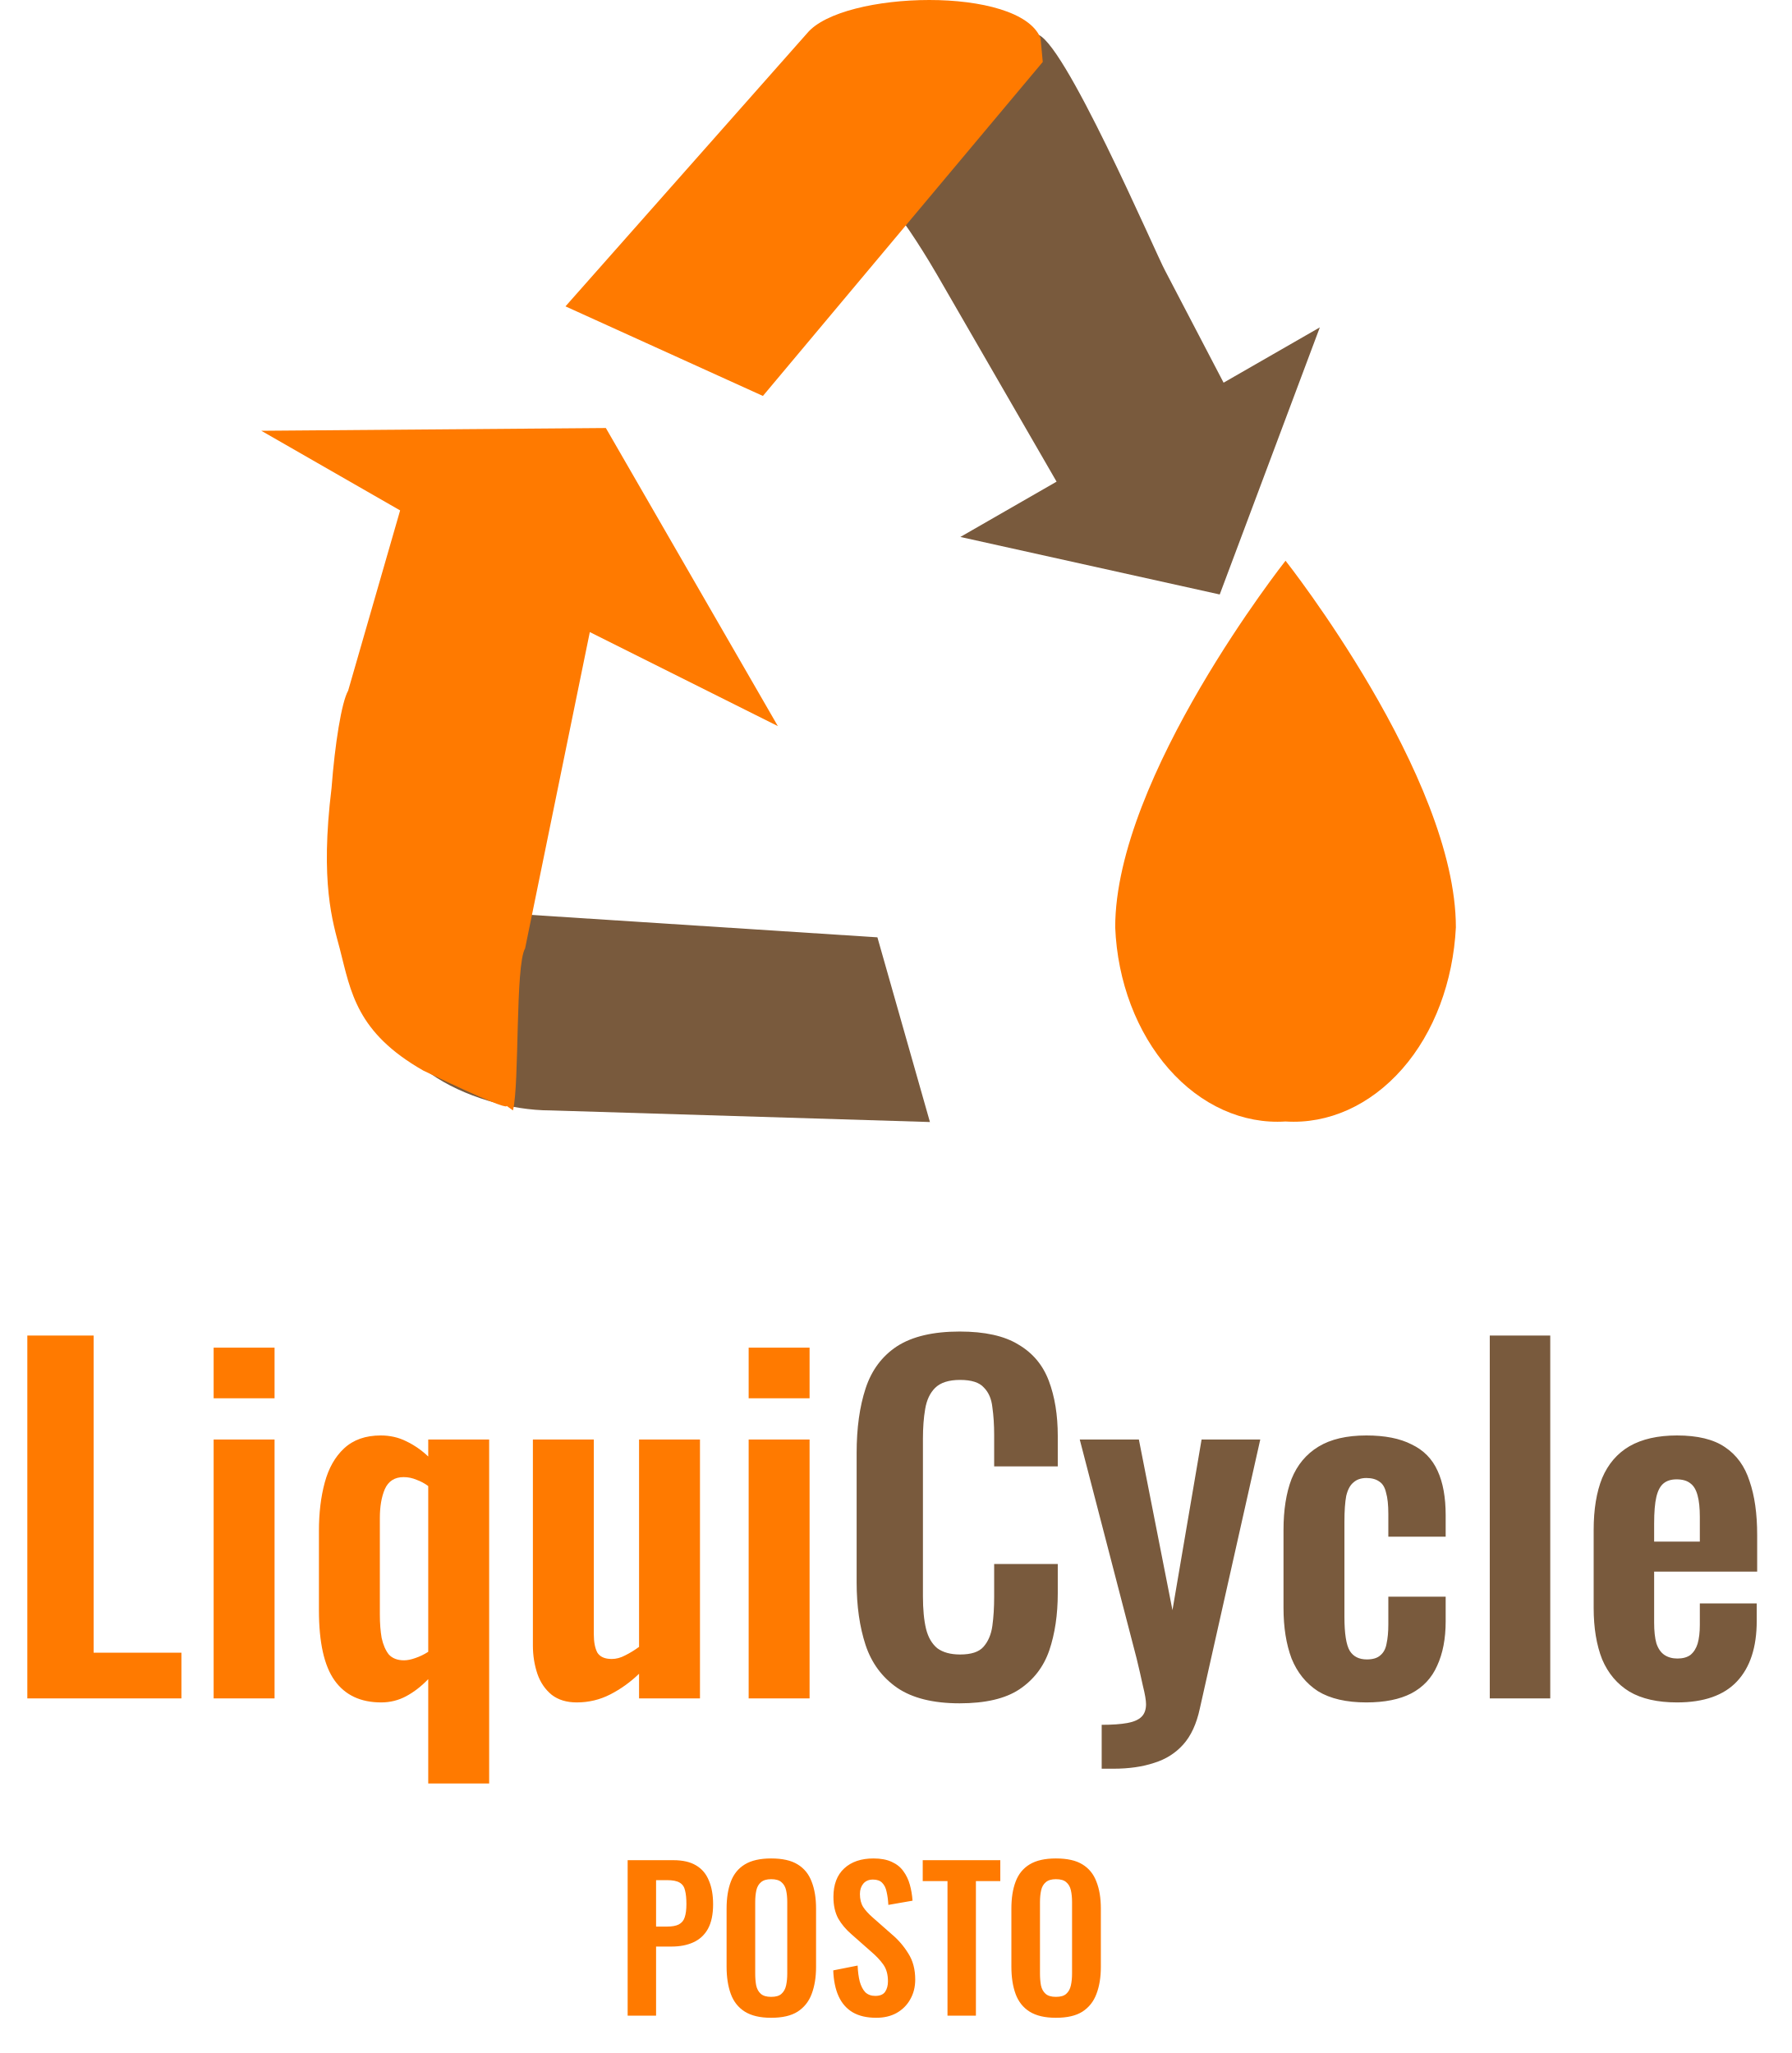
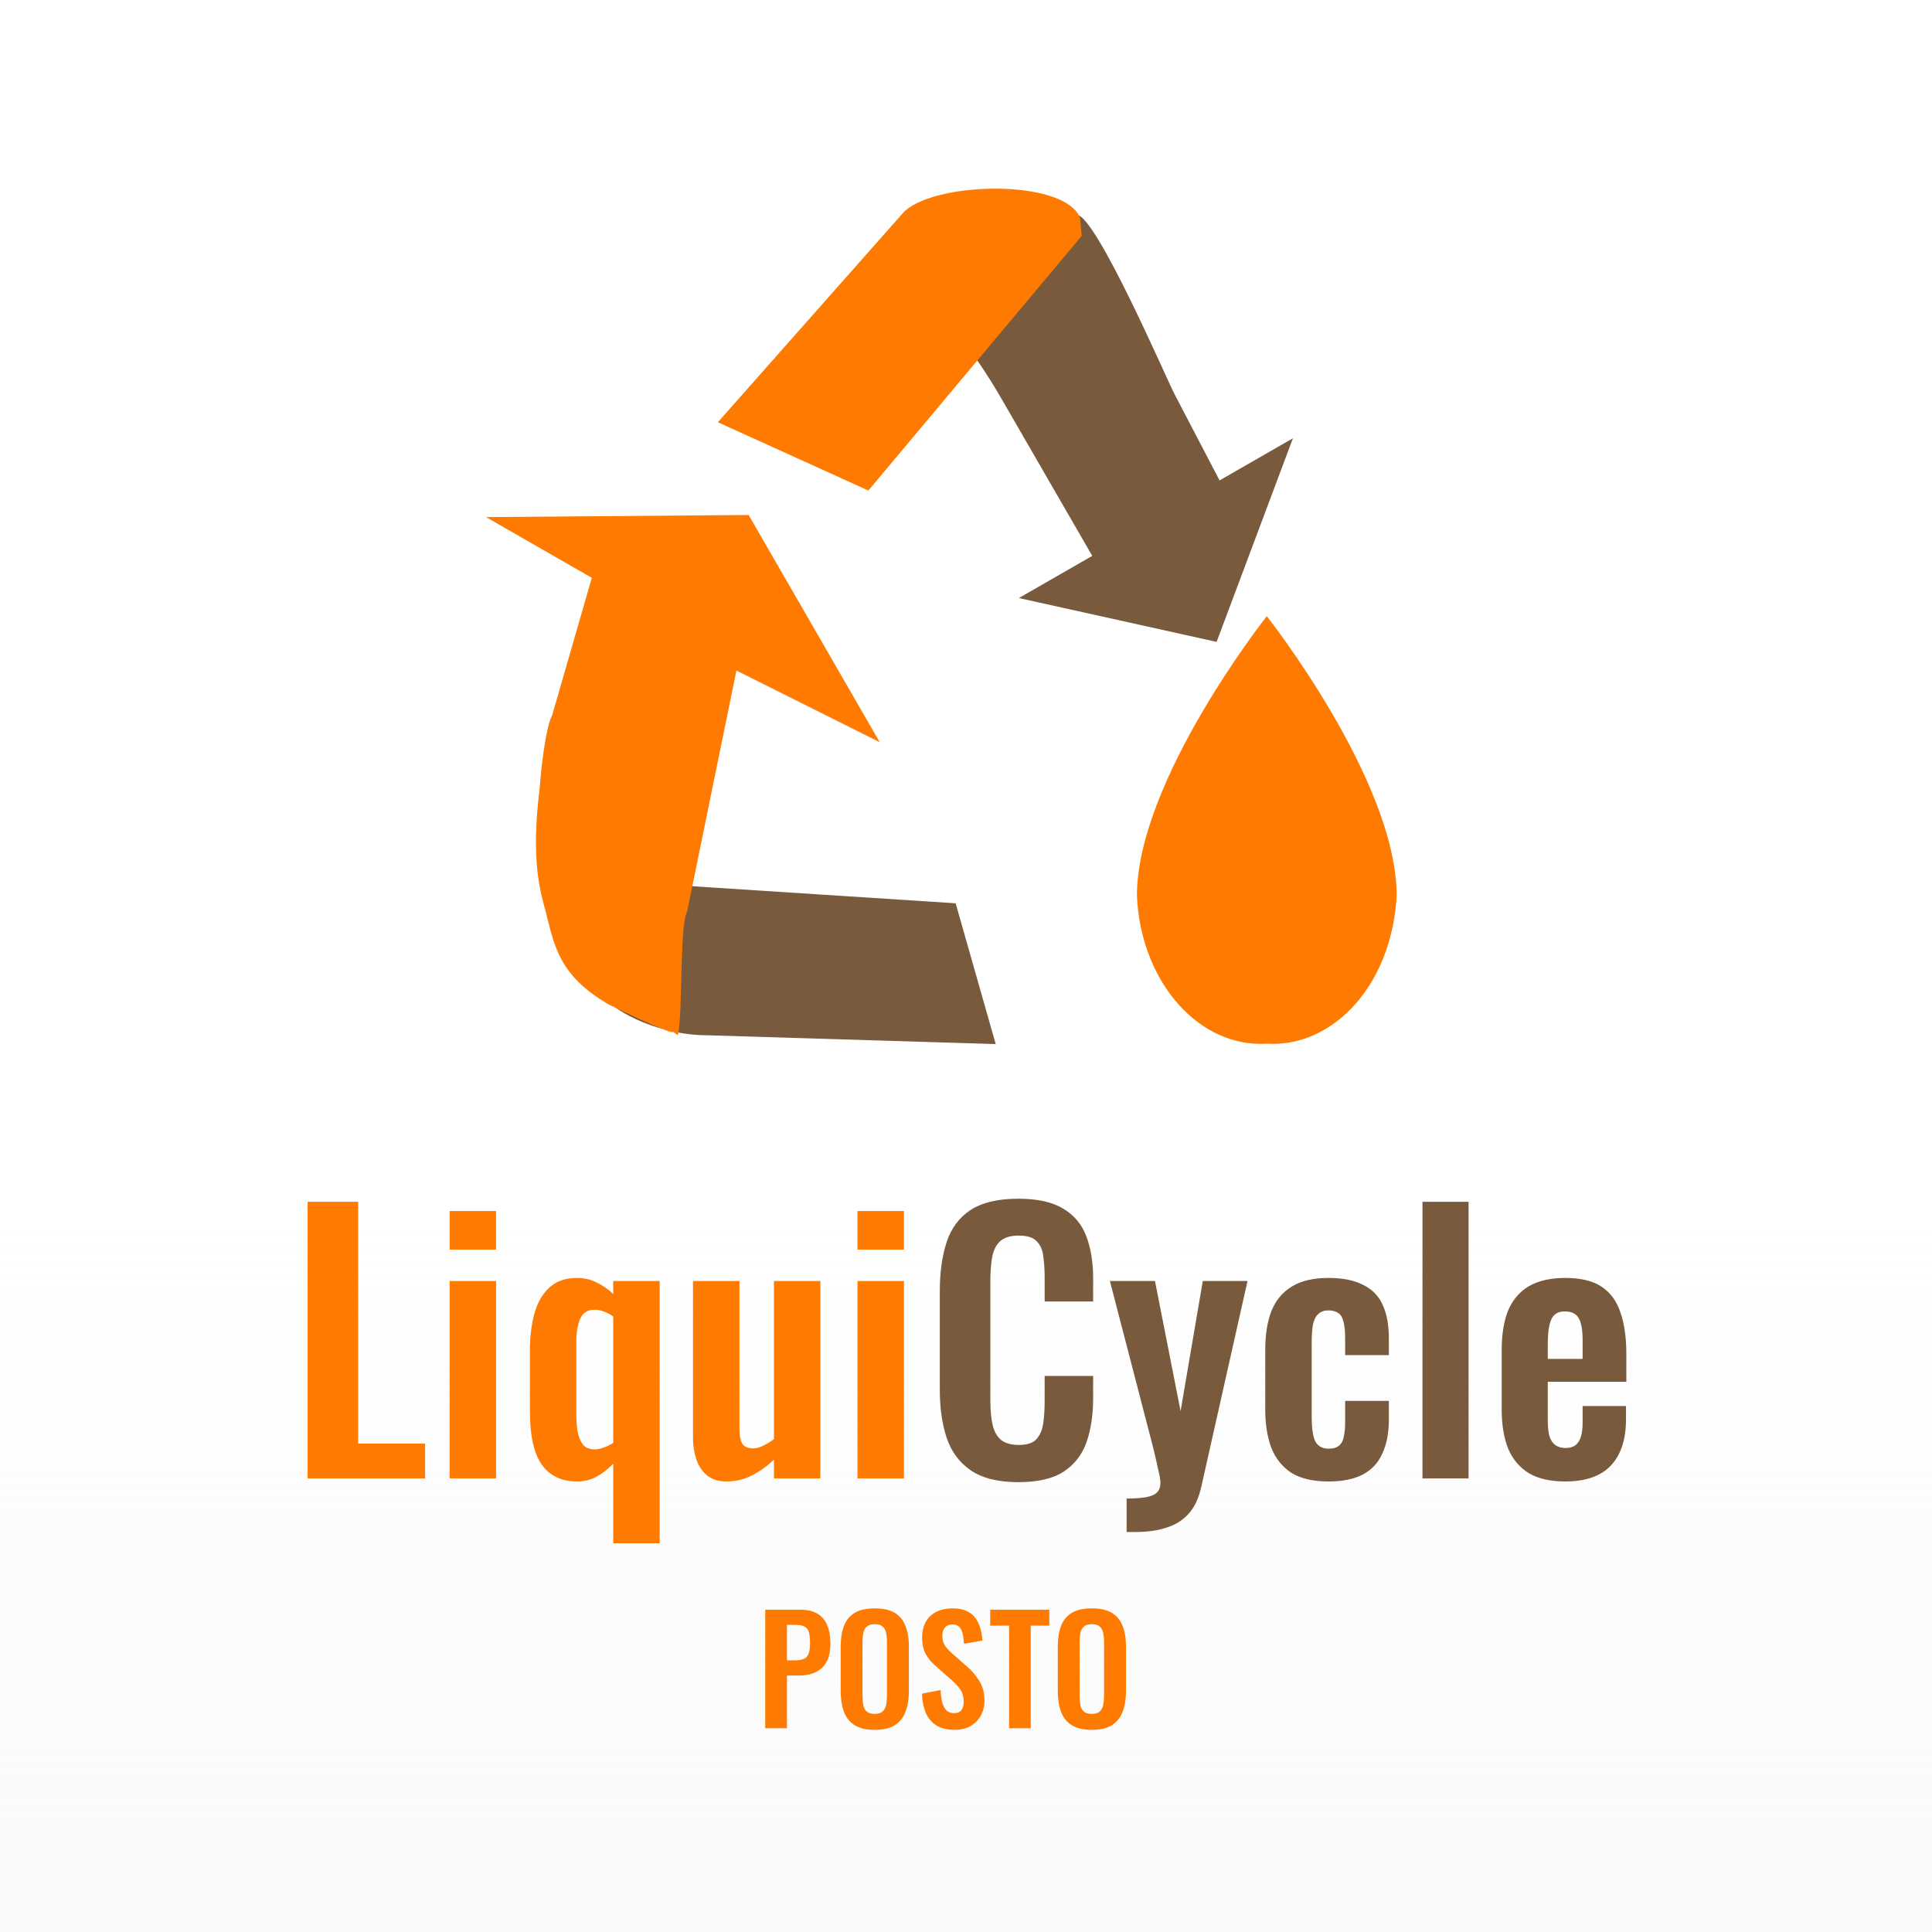
- <svg xmlns="http://www.w3.org/2000/svg" width="96" height="110" viewBox="0 0 96 110" fill="none">
-   <path d="M1.464 91V71.56H5.016V88.552H9.72V91H1.464ZM11.446 91V77.128H14.71V91H11.446ZM11.446 74.92V72.208H14.71V74.92H11.446ZM22.943 95.56V89.968C22.575 90.352 22.183 90.656 21.767 90.88C21.351 91.104 20.903 91.216 20.423 91.216C19.319 91.216 18.487 90.824 17.927 90.04C17.367 89.256 17.087 88 17.087 86.272V82.024C17.087 81.064 17.191 80.2 17.399 79.432C17.607 78.664 17.951 78.056 18.431 77.608C18.927 77.144 19.583 76.912 20.399 76.912C20.895 76.912 21.351 77.016 21.767 77.224C22.199 77.432 22.591 77.704 22.943 78.04V77.128H26.207V95.56H22.943ZM21.647 88.96C21.823 88.96 22.023 88.92 22.247 88.84C22.487 88.76 22.719 88.648 22.943 88.504V79.624C22.751 79.48 22.543 79.368 22.319 79.288C22.095 79.192 21.863 79.144 21.623 79.144C21.143 79.144 20.807 79.36 20.615 79.792C20.439 80.208 20.351 80.72 20.351 81.328V86.512C20.351 86.976 20.383 87.392 20.447 87.76C20.527 88.128 20.655 88.424 20.831 88.648C21.023 88.856 21.295 88.96 21.647 88.96ZM30.902 91.216C30.358 91.216 29.91 91.08 29.558 90.808C29.206 90.52 28.95 90.144 28.79 89.68C28.63 89.2 28.55 88.696 28.55 88.168V77.128H31.814V87.568C31.814 87.984 31.878 88.312 32.006 88.552C32.15 88.776 32.406 88.888 32.774 88.888C33.014 88.888 33.254 88.824 33.494 88.696C33.75 88.568 33.998 88.416 34.238 88.24V77.128H37.502V91H34.238V89.68C33.774 90.128 33.262 90.496 32.702 90.784C32.142 91.072 31.542 91.216 30.902 91.216ZM40.11 91V77.128H43.374V91H40.11ZM40.11 74.92V72.208H43.374V74.92H40.11Z" fill="#FF7A00" />
-   <path d="M51.415 91.264C49.991 91.264 48.871 90.984 48.055 90.424C47.255 89.864 46.695 89.104 46.375 88.144C46.055 87.168 45.895 86.048 45.895 84.784V77.848C45.895 76.52 46.055 75.368 46.375 74.392C46.695 73.416 47.255 72.664 48.055 72.136C48.871 71.608 49.991 71.344 51.415 71.344C52.759 71.344 53.807 71.576 54.559 72.04C55.327 72.488 55.871 73.136 56.191 73.984C56.511 74.832 56.671 75.816 56.671 76.936V78.568H53.263V76.888C53.263 76.344 53.231 75.848 53.167 75.4C53.119 74.952 52.967 74.6 52.711 74.344C52.471 74.072 52.047 73.936 51.439 73.936C50.831 73.936 50.383 74.08 50.095 74.368C49.823 74.64 49.647 75.016 49.567 75.496C49.487 75.96 49.447 76.488 49.447 77.08V85.528C49.447 86.232 49.503 86.816 49.615 87.28C49.727 87.728 49.927 88.072 50.215 88.312C50.519 88.536 50.927 88.648 51.439 88.648C52.031 88.648 52.447 88.512 52.687 88.24C52.943 87.952 53.103 87.576 53.167 87.112C53.231 86.648 53.263 86.128 53.263 85.552V83.8H56.671V85.36C56.671 86.512 56.519 87.536 56.215 88.432C55.911 89.312 55.375 90.008 54.607 90.52C53.855 91.016 52.791 91.264 51.415 91.264ZM59.024 94.768V92.416C59.584 92.416 60.04 92.384 60.392 92.32C60.744 92.256 61 92.144 61.16 91.984C61.32 91.824 61.4 91.6 61.4 91.312C61.4 91.104 61.344 90.776 61.232 90.328C61.136 89.88 61.024 89.392 60.896 88.864L57.848 77.128H61.016L62.816 86.272L64.376 77.128H67.52L64.28 91.552C64.104 92.368 63.808 93.008 63.392 93.472C62.976 93.936 62.456 94.264 61.832 94.456C61.208 94.664 60.48 94.768 59.648 94.768H59.024ZM73.205 91.216C72.133 91.216 71.269 91.016 70.613 90.616C69.973 90.2 69.501 89.616 69.197 88.864C68.909 88.096 68.765 87.192 68.765 86.152V81.976C68.765 80.904 68.909 79.992 69.197 79.24C69.501 78.488 69.981 77.912 70.637 77.512C71.293 77.112 72.149 76.912 73.205 76.912C74.197 76.912 75.005 77.072 75.629 77.392C76.269 77.696 76.733 78.168 77.021 78.808C77.309 79.432 77.453 80.224 77.453 81.184V82.336H74.381V81.112C74.381 80.632 74.341 80.256 74.261 79.984C74.197 79.696 74.077 79.496 73.901 79.384C73.725 79.256 73.493 79.192 73.205 79.192C72.917 79.192 72.685 79.272 72.509 79.432C72.333 79.576 72.205 79.816 72.125 80.152C72.061 80.488 72.029 80.952 72.029 81.544V86.632C72.029 87.528 72.125 88.136 72.317 88.456C72.509 88.76 72.813 88.912 73.229 88.912C73.549 88.912 73.789 88.84 73.949 88.696C74.125 88.552 74.237 88.344 74.285 88.072C74.349 87.784 74.381 87.44 74.381 87.04V85.552H77.453V86.872C77.453 87.8 77.301 88.592 76.997 89.248C76.709 89.904 76.245 90.4 75.605 90.736C74.981 91.056 74.181 91.216 73.205 91.216ZM79.816 91V71.56H83.056V91H79.816ZM89.846 91.216C88.806 91.216 87.958 91.024 87.302 90.64C86.646 90.24 86.158 89.664 85.838 88.912C85.534 88.144 85.382 87.224 85.382 86.152V81.976C85.382 80.872 85.534 79.944 85.838 79.192C86.158 78.44 86.646 77.872 87.302 77.488C87.974 77.104 88.822 76.912 89.846 76.912C90.95 76.912 91.806 77.12 92.414 77.536C93.038 77.952 93.478 78.56 93.734 79.36C94.006 80.144 94.142 81.104 94.142 82.24V84.208H88.622V86.944C88.622 87.392 88.662 87.76 88.742 88.048C88.838 88.336 88.982 88.544 89.174 88.672C89.366 88.8 89.598 88.864 89.87 88.864C90.158 88.864 90.39 88.8 90.566 88.672C90.742 88.528 90.87 88.328 90.95 88.072C91.03 87.8 91.07 87.464 91.07 87.064V85.912H94.118V86.848C94.118 88.256 93.766 89.336 93.062 90.088C92.358 90.84 91.286 91.216 89.846 91.216ZM88.622 82.6H91.07V81.28C91.07 80.8 91.03 80.416 90.95 80.128C90.87 79.824 90.742 79.608 90.566 79.48C90.39 79.336 90.142 79.264 89.822 79.264C89.534 79.264 89.302 79.336 89.126 79.48C88.95 79.624 88.822 79.864 88.742 80.2C88.662 80.536 88.622 81.016 88.622 81.64V82.6Z" fill="#795A3D" />
-   <path d="M47.008 50.222L49.822 60.118L29.496 59.496C25.23 59.496 19.304 56.533 21.437 52.652L26.415 48.889L47.008 50.222Z" fill="#795A3D" />
-   <path d="M32.459 22.933L41.674 38.904L31.6 33.867L28.133 50.815C27.6 51.704 27.837 58.104 27.482 59.496C25.763 58.282 29.881 60.83 22.681 57.363C19.096 55.319 18.8 53.156 18.207 50.844C17.822 49.393 17.141 47.289 17.763 42.222C17.941 39.882 18.296 37.63 18.652 37.007L21.437 27.348L14 23.081L32.459 22.933Z" fill="#FF7A00" />
-   <path d="M59.748 49.689C59.867 52.593 60.904 55.319 62.622 57.274C64.341 59.23 66.593 60.237 68.874 60.089C71.156 60.237 73.407 59.23 75.126 57.274C76.844 55.319 77.852 52.593 78 49.689C78 41.6 68.874 30.044 68.874 30.044C68.874 30.044 59.748 41.6 59.748 49.689Z" fill="#FF7A00" />
-   <path d="M65.348 31.852L51.452 28.77L56.607 25.807L50.207 14.726C49.852 14.104 48.459 11.793 47.718 11.052L55.511 1.837C56.874 1.837 61.941 13.63 62.415 14.489L65.555 20.504L70.711 17.541L65.348 31.852Z" fill="#795A3D" />
-   <path d="M40.874 21.215L30.296 16.415L43.245 1.778C45.141 -0.504 54.622 -0.77 55.748 2.044L55.867 3.319L40.874 21.215Z" fill="#FF7A00" />
-   <path d="M33.627 108V99.669H36.075C36.576 99.669 36.981 99.761 37.289 99.946C37.605 100.131 37.834 100.402 37.978 100.759C38.129 101.109 38.205 101.534 38.205 102.034C38.205 102.576 38.112 103.015 37.927 103.351C37.742 103.68 37.481 103.92 37.145 104.071C36.816 104.222 36.425 104.297 35.973 104.297H35.15V108H33.627ZM35.15 103.227H35.726C36 103.227 36.213 103.19 36.363 103.114C36.521 103.032 36.627 102.905 36.682 102.734C36.744 102.555 36.775 102.319 36.775 102.024C36.775 101.722 36.751 101.479 36.703 101.294C36.662 101.102 36.566 100.961 36.415 100.872C36.271 100.783 36.041 100.738 35.726 100.738H35.15V103.227ZM41.314 108.113C40.725 108.113 40.255 108.003 39.905 107.784C39.556 107.565 39.305 107.249 39.154 106.838C39.004 106.426 38.928 105.939 38.928 105.377V102.261C38.928 101.698 39.004 101.218 39.154 100.821C39.305 100.416 39.556 100.107 39.905 99.895C40.255 99.682 40.725 99.576 41.314 99.576C41.918 99.576 42.391 99.682 42.734 99.895C43.084 100.107 43.334 100.416 43.485 100.821C43.642 101.218 43.721 101.698 43.721 102.261V105.387C43.721 105.943 43.642 106.426 43.485 106.838C43.334 107.242 43.084 107.558 42.734 107.784C42.391 108.003 41.918 108.113 41.314 108.113ZM41.314 106.992C41.568 106.992 41.753 106.937 41.87 106.827C41.993 106.718 42.075 106.567 42.117 106.375C42.158 106.183 42.178 105.974 42.178 105.747V101.911C42.178 101.678 42.158 101.469 42.117 101.283C42.075 101.098 41.993 100.954 41.87 100.851C41.753 100.742 41.568 100.687 41.314 100.687C41.074 100.687 40.893 100.742 40.769 100.851C40.646 100.954 40.563 101.098 40.522 101.283C40.481 101.469 40.461 101.678 40.461 101.911V105.747C40.461 105.974 40.478 106.183 40.512 106.375C40.553 106.567 40.636 106.718 40.759 106.827C40.882 106.937 41.068 106.992 41.314 106.992ZM46.946 108.113C46.445 108.113 46.027 108.017 45.691 107.825C45.355 107.626 45.101 107.338 44.93 106.961C44.758 106.584 44.662 106.121 44.642 105.573L45.948 105.315C45.962 105.638 45.999 105.922 46.061 106.169C46.13 106.416 46.229 106.608 46.359 106.745C46.496 106.875 46.675 106.941 46.894 106.941C47.141 106.941 47.316 106.869 47.419 106.725C47.522 106.574 47.573 106.385 47.573 106.159C47.573 105.795 47.491 105.497 47.326 105.264C47.162 105.031 46.942 104.798 46.668 104.565L45.619 103.639C45.324 103.385 45.087 103.104 44.909 102.795C44.738 102.48 44.652 102.093 44.652 101.633C44.652 100.975 44.844 100.467 45.228 100.111C45.612 99.754 46.136 99.576 46.802 99.576C47.192 99.576 47.518 99.638 47.779 99.761C48.039 99.878 48.245 100.042 48.396 100.255C48.554 100.467 48.67 100.711 48.746 100.985C48.821 101.253 48.869 101.537 48.89 101.839L47.594 102.065C47.58 101.805 47.549 101.571 47.501 101.366C47.46 101.16 47.381 100.999 47.264 100.882C47.155 100.766 46.99 100.707 46.771 100.707C46.544 100.707 46.37 100.783 46.246 100.934C46.13 101.078 46.071 101.259 46.071 101.479C46.071 101.76 46.13 101.993 46.246 102.178C46.363 102.357 46.531 102.542 46.75 102.734L47.789 103.649C48.132 103.937 48.423 104.277 48.663 104.667C48.91 105.051 49.034 105.518 49.034 106.066C49.034 106.464 48.944 106.817 48.766 107.126C48.595 107.434 48.351 107.678 48.036 107.856C47.727 108.027 47.364 108.113 46.946 108.113ZM50.763 108V100.79H49.436V99.669H53.592V100.79H52.285V108H50.763ZM56.572 108.113C55.983 108.113 55.513 108.003 55.163 107.784C54.813 107.565 54.563 107.249 54.412 106.838C54.261 106.426 54.186 105.939 54.186 105.377V102.261C54.186 101.698 54.261 101.218 54.412 100.821C54.563 100.416 54.813 100.107 55.163 99.895C55.513 99.682 55.983 99.576 56.572 99.576C57.176 99.576 57.649 99.682 57.992 99.895C58.341 100.107 58.592 100.416 58.742 100.821C58.9 101.218 58.979 101.698 58.979 102.261V105.387C58.979 105.943 58.9 106.426 58.742 106.838C58.592 107.242 58.341 107.558 57.992 107.784C57.649 108.003 57.176 108.113 56.572 108.113ZM56.572 106.992C56.826 106.992 57.011 106.937 57.128 106.827C57.251 106.718 57.333 106.567 57.374 106.375C57.416 106.183 57.436 105.974 57.436 105.747V101.911C57.436 101.678 57.416 101.469 57.374 101.283C57.333 101.098 57.251 100.954 57.128 100.851C57.011 100.742 56.826 100.687 56.572 100.687C56.332 100.687 56.151 100.742 56.027 100.851C55.904 100.954 55.821 101.098 55.78 101.283C55.739 101.469 55.718 101.678 55.718 101.911V105.747C55.718 105.974 55.736 106.183 55.77 106.375C55.811 106.567 55.893 106.718 56.017 106.827C56.14 106.937 56.325 106.992 56.572 106.992Z" fill="#FF7A00" />
+ <svg xmlns="http://www.w3.org/2000/svg" width="512" height="512" viewBox="0 0 512 512" fill="none">
+   <rect width="512" height="512" fill="url(#paint0_linear_507_4889)" />
+   <path d="M81.52 391.792V318.487H94.915V382.561H112.652V391.792H81.52ZM119.159 391.792V339.483H131.467V391.792H119.159ZM119.159 331.157V320.93H131.467V331.157H119.159ZM162.513 408.987V387.9C161.125 389.348 159.647 390.494 158.079 391.339C156.51 392.184 154.821 392.606 153.011 392.606C148.848 392.606 145.71 391.128 143.599 388.172C141.487 385.215 140.431 380.479 140.431 373.963V357.945C140.431 354.325 140.823 351.067 141.608 348.171C142.392 345.275 143.689 342.982 145.499 341.293C147.369 339.543 149.843 338.668 152.92 338.668C154.79 338.668 156.51 339.06 158.079 339.845C159.708 340.629 161.186 341.655 162.513 342.922V339.483H174.821V408.987H162.513ZM157.626 384.099C158.29 384.099 159.044 383.948 159.889 383.647C160.794 383.345 161.668 382.923 162.513 382.38V348.895C161.789 348.352 161.005 347.929 160.16 347.628C159.315 347.266 158.441 347.085 157.536 347.085C155.726 347.085 154.459 347.899 153.735 349.528C153.071 351.097 152.739 353.027 152.739 355.32V374.868C152.739 376.618 152.86 378.186 153.101 379.574C153.403 380.962 153.885 382.078 154.549 382.923C155.273 383.707 156.299 384.099 157.626 384.099ZM192.526 392.606C190.474 392.606 188.785 392.093 187.458 391.068C186.13 389.982 185.165 388.564 184.562 386.814C183.958 385.004 183.657 383.104 183.657 381.113V339.483H195.965V378.85C195.965 380.419 196.206 381.656 196.689 382.561C197.232 383.405 198.197 383.828 199.585 383.828C200.49 383.828 201.395 383.586 202.3 383.104C203.265 382.621 204.2 382.048 205.105 381.384V339.483H217.413V391.792H205.105V386.814C203.356 388.503 201.425 389.891 199.313 390.977C197.202 392.063 194.939 392.606 192.526 392.606ZM227.247 391.792V339.483H239.555V391.792H227.247ZM227.247 331.157V320.93H239.555V331.157H227.247Z" fill="#FF7A00" />
+   <path d="M269.876 392.787C264.507 392.787 260.283 391.731 257.206 389.62C254.19 387.508 252.078 384.642 250.871 381.022C249.665 377.342 249.061 373.118 249.061 368.352V342.198C249.061 337.19 249.665 332.846 250.871 329.166C252.078 325.485 254.19 322.65 257.206 320.659C260.283 318.668 264.507 317.672 269.876 317.672C274.944 317.672 278.896 318.547 281.732 320.297C284.628 321.986 286.679 324.429 287.886 327.627C289.093 330.825 289.696 334.535 289.696 338.759V344.913H276.845V338.578C276.845 336.526 276.724 334.656 276.483 332.967C276.302 331.277 275.729 329.95 274.763 328.985C273.858 327.959 272.26 327.446 269.967 327.446C267.674 327.446 265.985 327.989 264.899 329.075C263.873 330.101 263.21 331.519 262.908 333.329C262.606 335.078 262.455 337.069 262.455 339.302V371.158C262.455 373.812 262.667 376.014 263.089 377.764C263.511 379.453 264.265 380.751 265.351 381.656C266.498 382.5 268.036 382.923 269.967 382.923C272.199 382.923 273.768 382.41 274.673 381.384C275.638 380.298 276.242 378.88 276.483 377.131C276.724 375.381 276.845 373.42 276.845 371.248V364.642H289.696V370.524C289.696 374.868 289.123 378.729 287.976 382.108C286.83 385.426 284.809 388.051 281.913 389.982C279.077 391.852 275.065 392.787 269.876 392.787ZM298.568 406V397.131C300.68 397.131 302.4 397.01 303.727 396.769C305.054 396.528 306.02 396.105 306.623 395.502C307.226 394.899 307.528 394.054 307.528 392.968C307.528 392.184 307.317 390.947 306.894 389.258C306.532 387.568 306.11 385.728 305.627 383.737L294.134 339.483H306.08L312.867 373.963L318.75 339.483H330.605L318.388 393.873C317.724 396.95 316.608 399.363 315.039 401.113C313.471 402.863 311.51 404.1 309.157 404.824C306.804 405.608 304.059 406 300.921 406H298.568ZM352.045 392.606C348.002 392.606 344.744 391.852 342.271 390.344C339.857 388.775 338.078 386.573 336.931 383.737C335.845 380.841 335.302 377.432 335.302 373.511V357.764C335.302 353.721 335.845 350.282 336.931 347.447C338.078 344.611 339.888 342.439 342.361 340.931C344.835 339.422 348.063 338.668 352.045 338.668C355.785 338.668 358.832 339.271 361.185 340.478C363.599 341.624 365.348 343.404 366.434 345.818C367.52 348.171 368.063 351.157 368.063 354.777V359.121H356.479V354.506C356.479 352.696 356.328 351.278 356.027 350.252C355.785 349.166 355.333 348.412 354.669 347.99C354.006 347.507 353.131 347.266 352.045 347.266C350.959 347.266 350.084 347.567 349.42 348.171C348.757 348.714 348.274 349.619 347.972 350.886C347.731 352.153 347.61 353.902 347.61 356.135V375.321C347.61 378.699 347.972 380.992 348.696 382.199C349.42 383.345 350.567 383.918 352.135 383.918C353.342 383.918 354.247 383.647 354.85 383.104C355.514 382.561 355.936 381.776 356.117 380.751C356.359 379.665 356.479 378.367 356.479 376.859V371.248H368.063V376.226C368.063 379.725 367.49 382.711 366.344 385.185C365.258 387.659 363.508 389.529 361.095 390.796C358.742 392.003 355.725 392.606 352.045 392.606ZM376.971 391.792V318.487H389.189V391.792H376.971ZM414.796 392.606C410.874 392.606 407.677 391.882 405.203 390.434C402.729 388.926 400.889 386.754 399.682 383.918C398.536 381.022 397.963 377.553 397.963 373.511V357.764C397.963 353.601 398.536 350.101 399.682 347.266C400.889 344.43 402.729 342.288 405.203 340.84C407.737 339.392 410.935 338.668 414.796 338.668C418.959 338.668 422.187 339.452 424.479 341.021C426.832 342.59 428.492 344.882 429.457 347.899C430.483 350.855 430.995 354.475 430.995 358.759V366.18H410.18V376.497C410.18 378.186 410.331 379.574 410.633 380.66C410.995 381.746 411.538 382.53 412.262 383.013C412.986 383.496 413.861 383.737 414.886 383.737C415.972 383.737 416.847 383.496 417.511 383.013C418.175 382.47 418.657 381.716 418.959 380.751C419.261 379.725 419.411 378.458 419.411 376.95V372.606H430.905V376.135C430.905 381.444 429.578 385.517 426.923 388.353C424.268 391.188 420.226 392.606 414.796 392.606ZM410.18 360.117H419.411V355.139C419.411 353.329 419.261 351.881 418.959 350.795C418.657 349.649 418.175 348.834 417.511 348.352C416.847 347.809 415.912 347.537 414.705 347.537C413.619 347.537 412.745 347.809 412.081 348.352C411.417 348.895 410.935 349.8 410.633 351.067C410.331 352.334 410.18 354.144 410.18 356.497V360.117Z" fill="#795A3D" />
+   <path d="M253.257 239.38L263.872 276.697L187.226 274.351C171.137 274.351 148.791 263.178 156.836 248.541L175.606 234.352L253.257 239.38Z" fill="#795A3D" />
+   <path d="M198.398 136.478L233.146 196.699L195.158 177.706L182.086 241.614C180.075 244.966 180.969 269.099 179.628 274.351C173.148 269.77 188.678 279.378 161.528 266.306C148.009 258.597 146.892 250.441 144.657 241.726C143.205 236.251 140.635 228.318 142.981 209.213C143.652 200.386 144.992 191.895 146.333 189.549L156.836 153.125L128.792 137.036L198.398 136.478Z" fill="#FF7A00" />
+   <path d="M301.3 237.368C301.747 248.318 305.657 258.597 312.138 265.971C318.618 273.345 327.109 277.144 335.712 276.585C344.315 277.144 352.807 273.345 359.287 265.971C365.767 258.597 369.566 248.318 370.125 237.368C370.125 206.867 335.712 163.292 335.712 163.292C335.712 163.292 301.3 206.867 301.3 237.368Z" fill="#FF7A00" />
+   <path d="M322.417 170.108L270.017 158.488L289.457 147.315L265.324 105.529C263.983 103.183 258.732 94.468 255.939 91.675L285.324 56.927C290.463 56.927 309.569 101.395 311.356 104.635L323.199 127.316L342.64 116.143L322.417 170.108Z" fill="#795A3D" />
+   <path d="M230.129 129.997L190.242 111.897L239.067 56.704C246.218 48.101 281.971 47.095 286.217 57.709L286.664 62.514L230.129 129.997Z" fill="#FF7A00" />
+   <path d="M202.803 458V426.583H212.034C213.922 426.583 215.448 426.932 216.611 427.631C217.801 428.329 218.667 429.35 219.21 430.695C219.779 432.013 220.063 433.616 220.063 435.504C220.063 437.547 219.714 439.202 219.016 440.469C218.318 441.71 217.335 442.615 216.068 443.184C214.827 443.752 213.353 444.037 211.647 444.037H208.544V458H202.803ZM208.544 440.003H210.716C211.75 440.003 212.552 439.861 213.12 439.577C213.715 439.266 214.116 438.788 214.323 438.141C214.555 437.469 214.672 436.577 214.672 435.465C214.672 434.328 214.581 433.41 214.4 432.711C214.245 431.987 213.883 431.457 213.314 431.121C212.771 430.785 211.905 430.617 210.716 430.617H208.544V440.003ZM231.79 458.426C229.566 458.426 227.795 458.013 226.476 457.185C225.157 456.358 224.214 455.168 223.645 453.617C223.076 452.066 222.791 450.23 222.791 448.109V436.357C222.791 434.237 223.076 432.427 223.645 430.927C224.214 429.402 225.157 428.238 226.476 427.437C227.795 426.635 229.566 426.234 231.79 426.234C234.065 426.234 235.849 426.635 237.142 427.437C238.461 428.238 239.405 429.402 239.973 430.927C240.568 432.427 240.866 434.237 240.866 436.357V448.148C240.866 450.243 240.568 452.066 239.973 453.617C239.405 455.143 238.461 456.332 237.142 457.185C235.849 458.013 234.065 458.426 231.79 458.426ZM231.79 454.199C232.746 454.199 233.445 453.992 233.884 453.578C234.35 453.164 234.66 452.596 234.815 451.872C234.97 451.148 235.048 450.359 235.048 449.506V435.039C235.048 434.159 234.97 433.371 234.815 432.673C234.66 431.975 234.35 431.432 233.884 431.044C233.445 430.63 232.746 430.423 231.79 430.423C230.885 430.423 230.199 430.63 229.734 431.044C229.269 431.432 228.958 431.975 228.803 432.673C228.648 433.371 228.57 434.159 228.57 435.039V449.506C228.57 450.359 228.635 451.148 228.764 451.872C228.92 452.596 229.23 453.164 229.695 453.578C230.161 453.992 230.859 454.199 231.79 454.199ZM253.024 458.426C251.136 458.426 249.559 458.064 248.292 457.34C247.025 456.591 246.068 455.505 245.422 454.082C244.776 452.66 244.414 450.915 244.336 448.846L249.262 447.877C249.313 449.092 249.456 450.165 249.688 451.096C249.947 452.027 250.322 452.751 250.813 453.268C251.33 453.759 252.003 454.005 252.83 454.005C253.761 454.005 254.42 453.733 254.808 453.19C255.196 452.621 255.39 451.91 255.39 451.057C255.39 449.687 255.08 448.562 254.459 447.683C253.838 446.804 253.011 445.924 251.977 445.045L248.021 441.555C246.909 440.598 246.017 439.538 245.344 438.374C244.698 437.185 244.375 435.724 244.375 433.991C244.375 431.509 245.099 429.596 246.547 428.251C247.995 426.907 249.973 426.234 252.481 426.234C253.955 426.234 255.183 426.467 256.166 426.932C257.148 427.372 257.924 427.993 258.493 428.794C259.087 429.596 259.527 430.514 259.811 431.548C260.096 432.556 260.277 433.629 260.354 434.767L255.467 435.62C255.416 434.638 255.299 433.759 255.118 432.983C254.963 432.207 254.666 431.6 254.226 431.16C253.813 430.72 253.192 430.501 252.365 430.501C251.511 430.501 250.852 430.785 250.387 431.354C249.947 431.897 249.727 432.582 249.727 433.41C249.727 434.47 249.947 435.349 250.387 436.047C250.826 436.719 251.46 437.417 252.287 438.141L256.204 441.593C257.497 442.679 258.596 443.959 259.501 445.433C260.432 446.881 260.897 448.639 260.897 450.708C260.897 452.208 260.561 453.539 259.889 454.703C259.243 455.867 258.325 456.784 257.135 457.457C255.972 458.103 254.601 458.426 253.024 458.426ZM267.419 458V430.811H262.416V426.583H278.085V430.811H273.159V458H267.419ZM289.324 458.426C287.101 458.426 285.329 458.013 284.011 457.185C282.692 456.358 281.748 455.168 281.179 453.617C280.61 452.066 280.326 450.23 280.326 448.109V436.357C280.326 434.237 280.61 432.427 281.179 430.927C281.748 429.402 282.692 428.238 284.011 427.437C285.329 426.635 287.101 426.234 289.324 426.234C291.6 426.234 293.384 426.635 294.677 427.437C295.995 428.238 296.939 429.402 297.508 430.927C298.103 432.427 298.4 434.237 298.4 436.357V448.148C298.4 450.243 298.103 452.066 297.508 453.617C296.939 455.143 295.995 456.332 294.677 457.185C293.384 458.013 291.6 458.426 289.324 458.426ZM289.324 454.199C290.281 454.199 290.979 453.992 291.419 453.578C291.884 453.164 292.194 452.596 292.35 451.872C292.505 451.148 292.582 450.359 292.582 449.506V435.039C292.582 434.159 292.505 433.371 292.35 432.673C292.194 431.975 291.884 431.432 291.419 431.044C290.979 430.63 290.281 430.423 289.324 430.423C288.419 430.423 287.734 430.63 287.269 431.044C286.803 431.432 286.493 431.975 286.338 432.673C286.183 433.371 286.105 434.159 286.105 435.039V449.506C286.105 450.359 286.17 451.148 286.299 451.872C286.454 452.596 286.764 453.164 287.23 453.578C287.695 453.992 288.393 454.199 289.324 454.199Z" fill="#FF7A00" />
+   <defs>
+     <linearGradient id="paint0_linear_507_4889" x1="256" y1="325.5" x2="256" y2="1323.5" gradientUnits="userSpaceOnUse">
+       <stop stop-color="white" />
+       <stop offset="1" stop-color="#DDDDDD" stop-opacity="0" />
+     </linearGradient>
+   </defs>
</svg>
